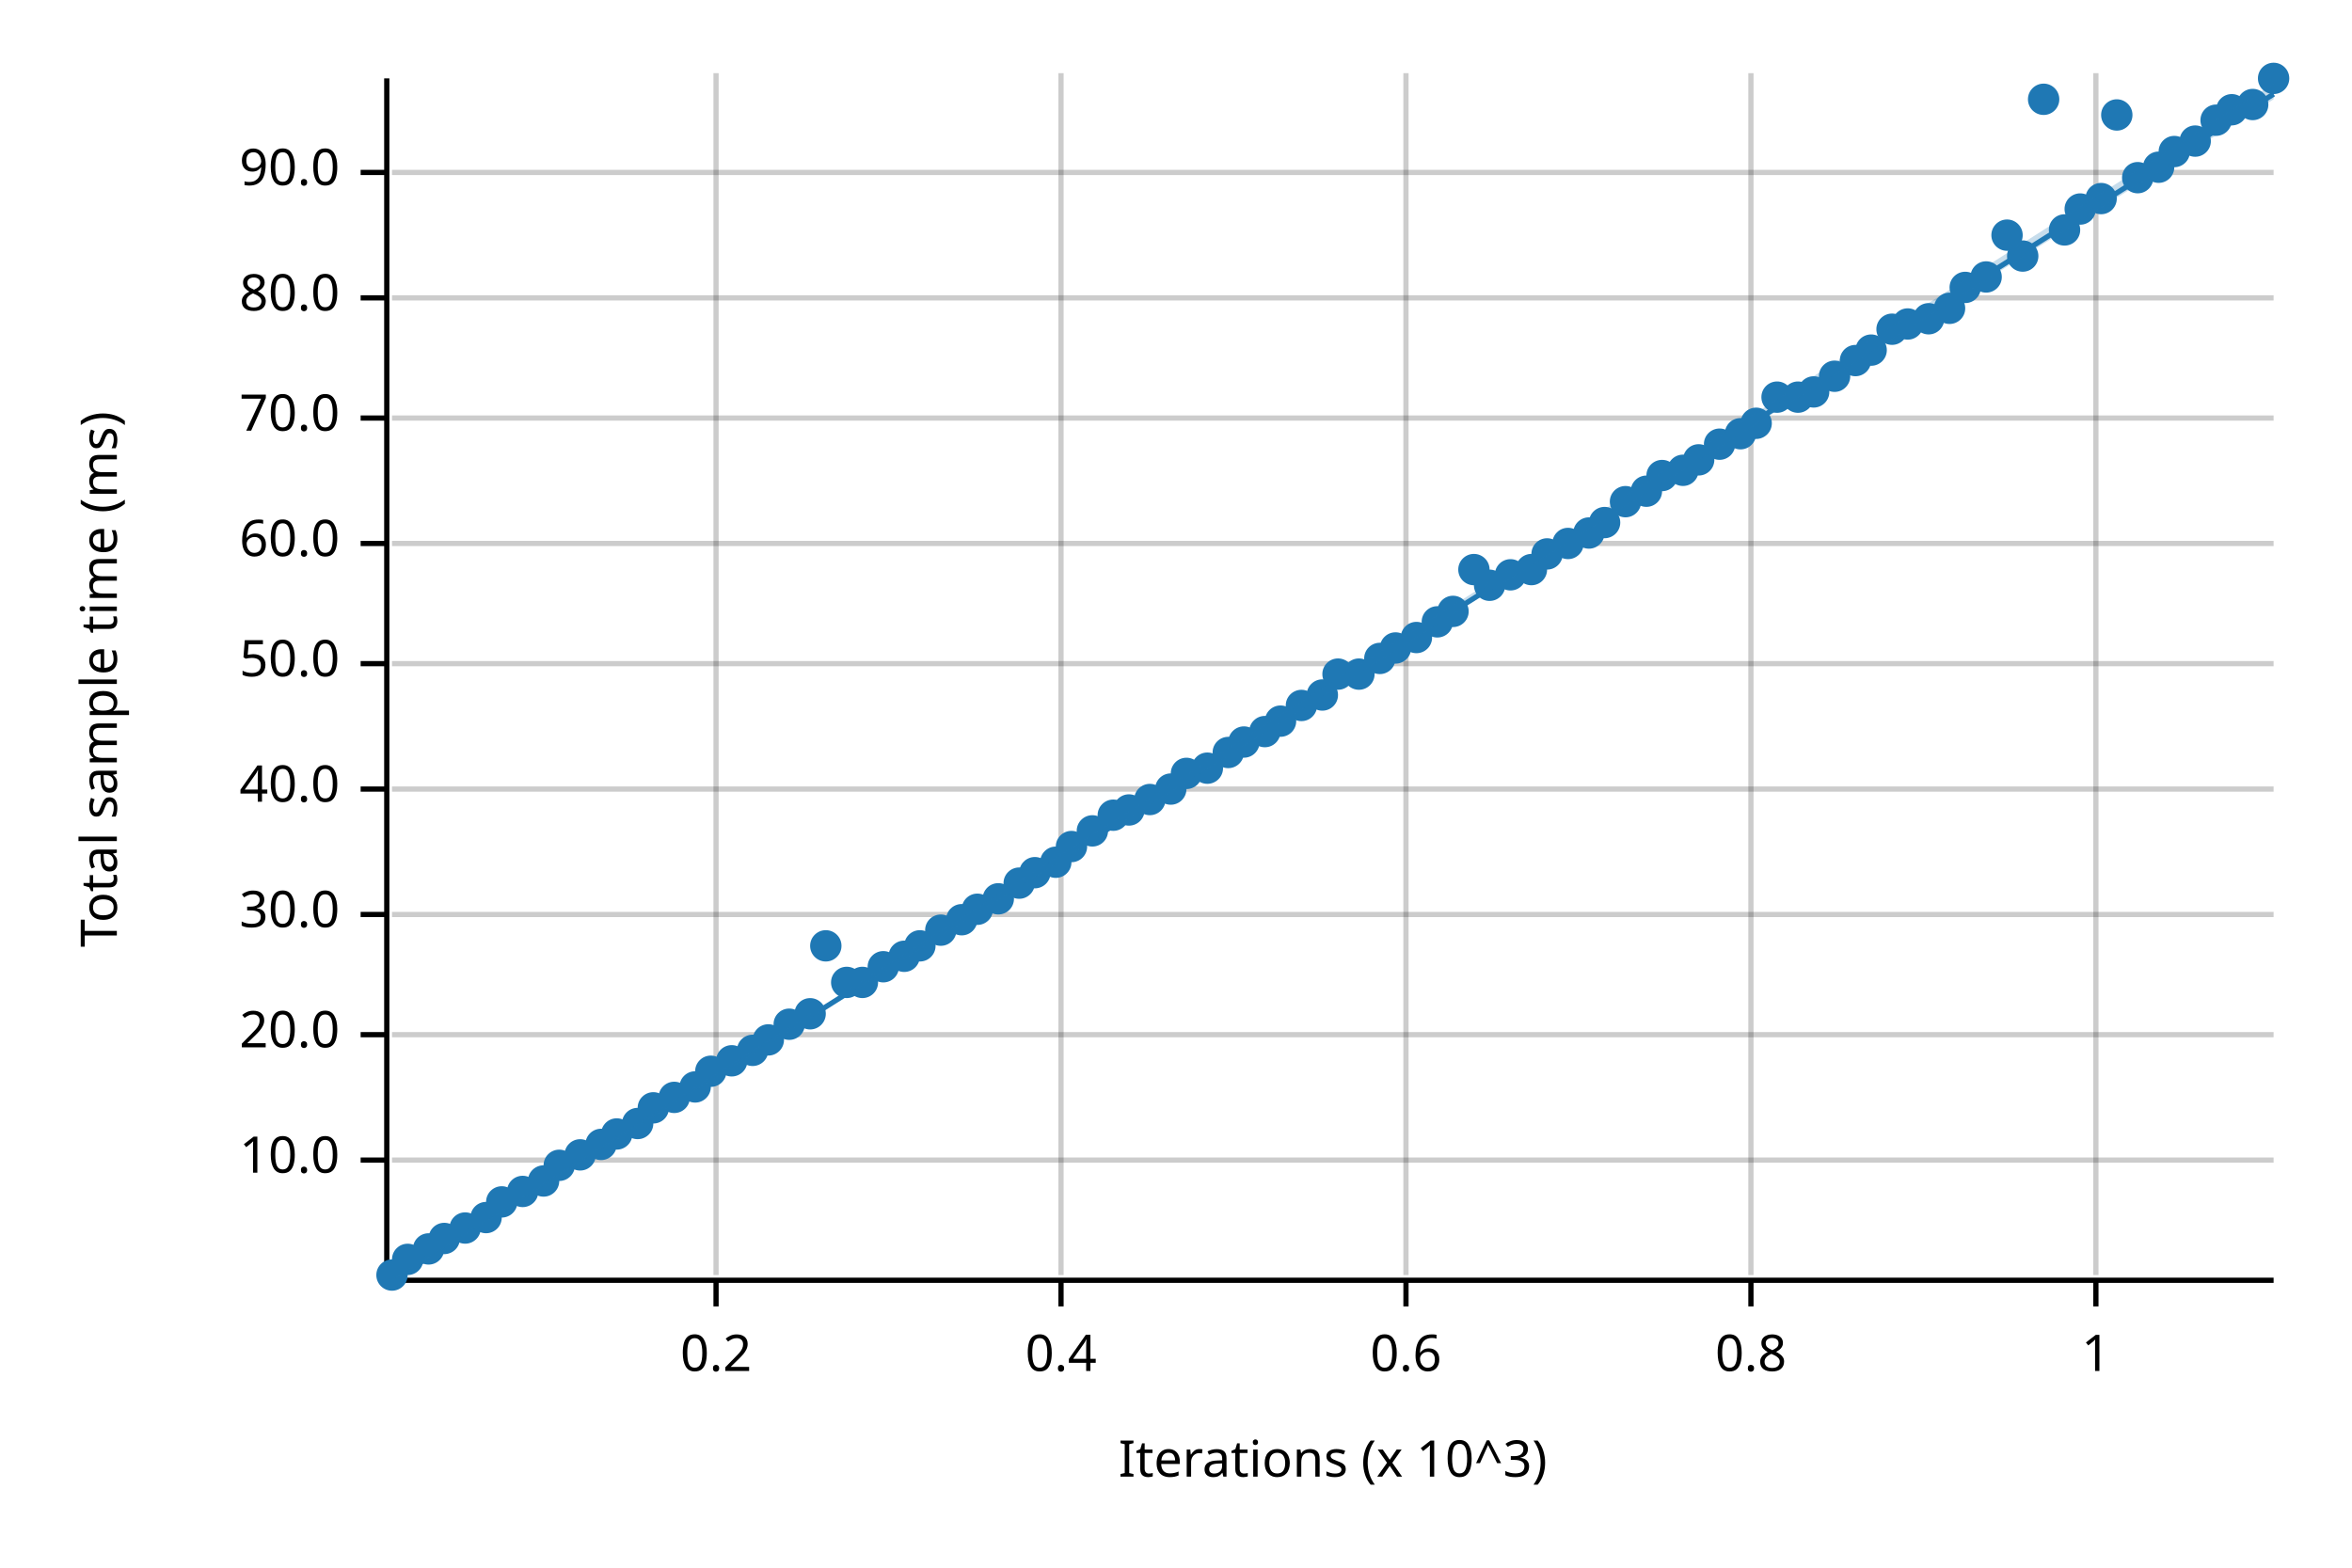
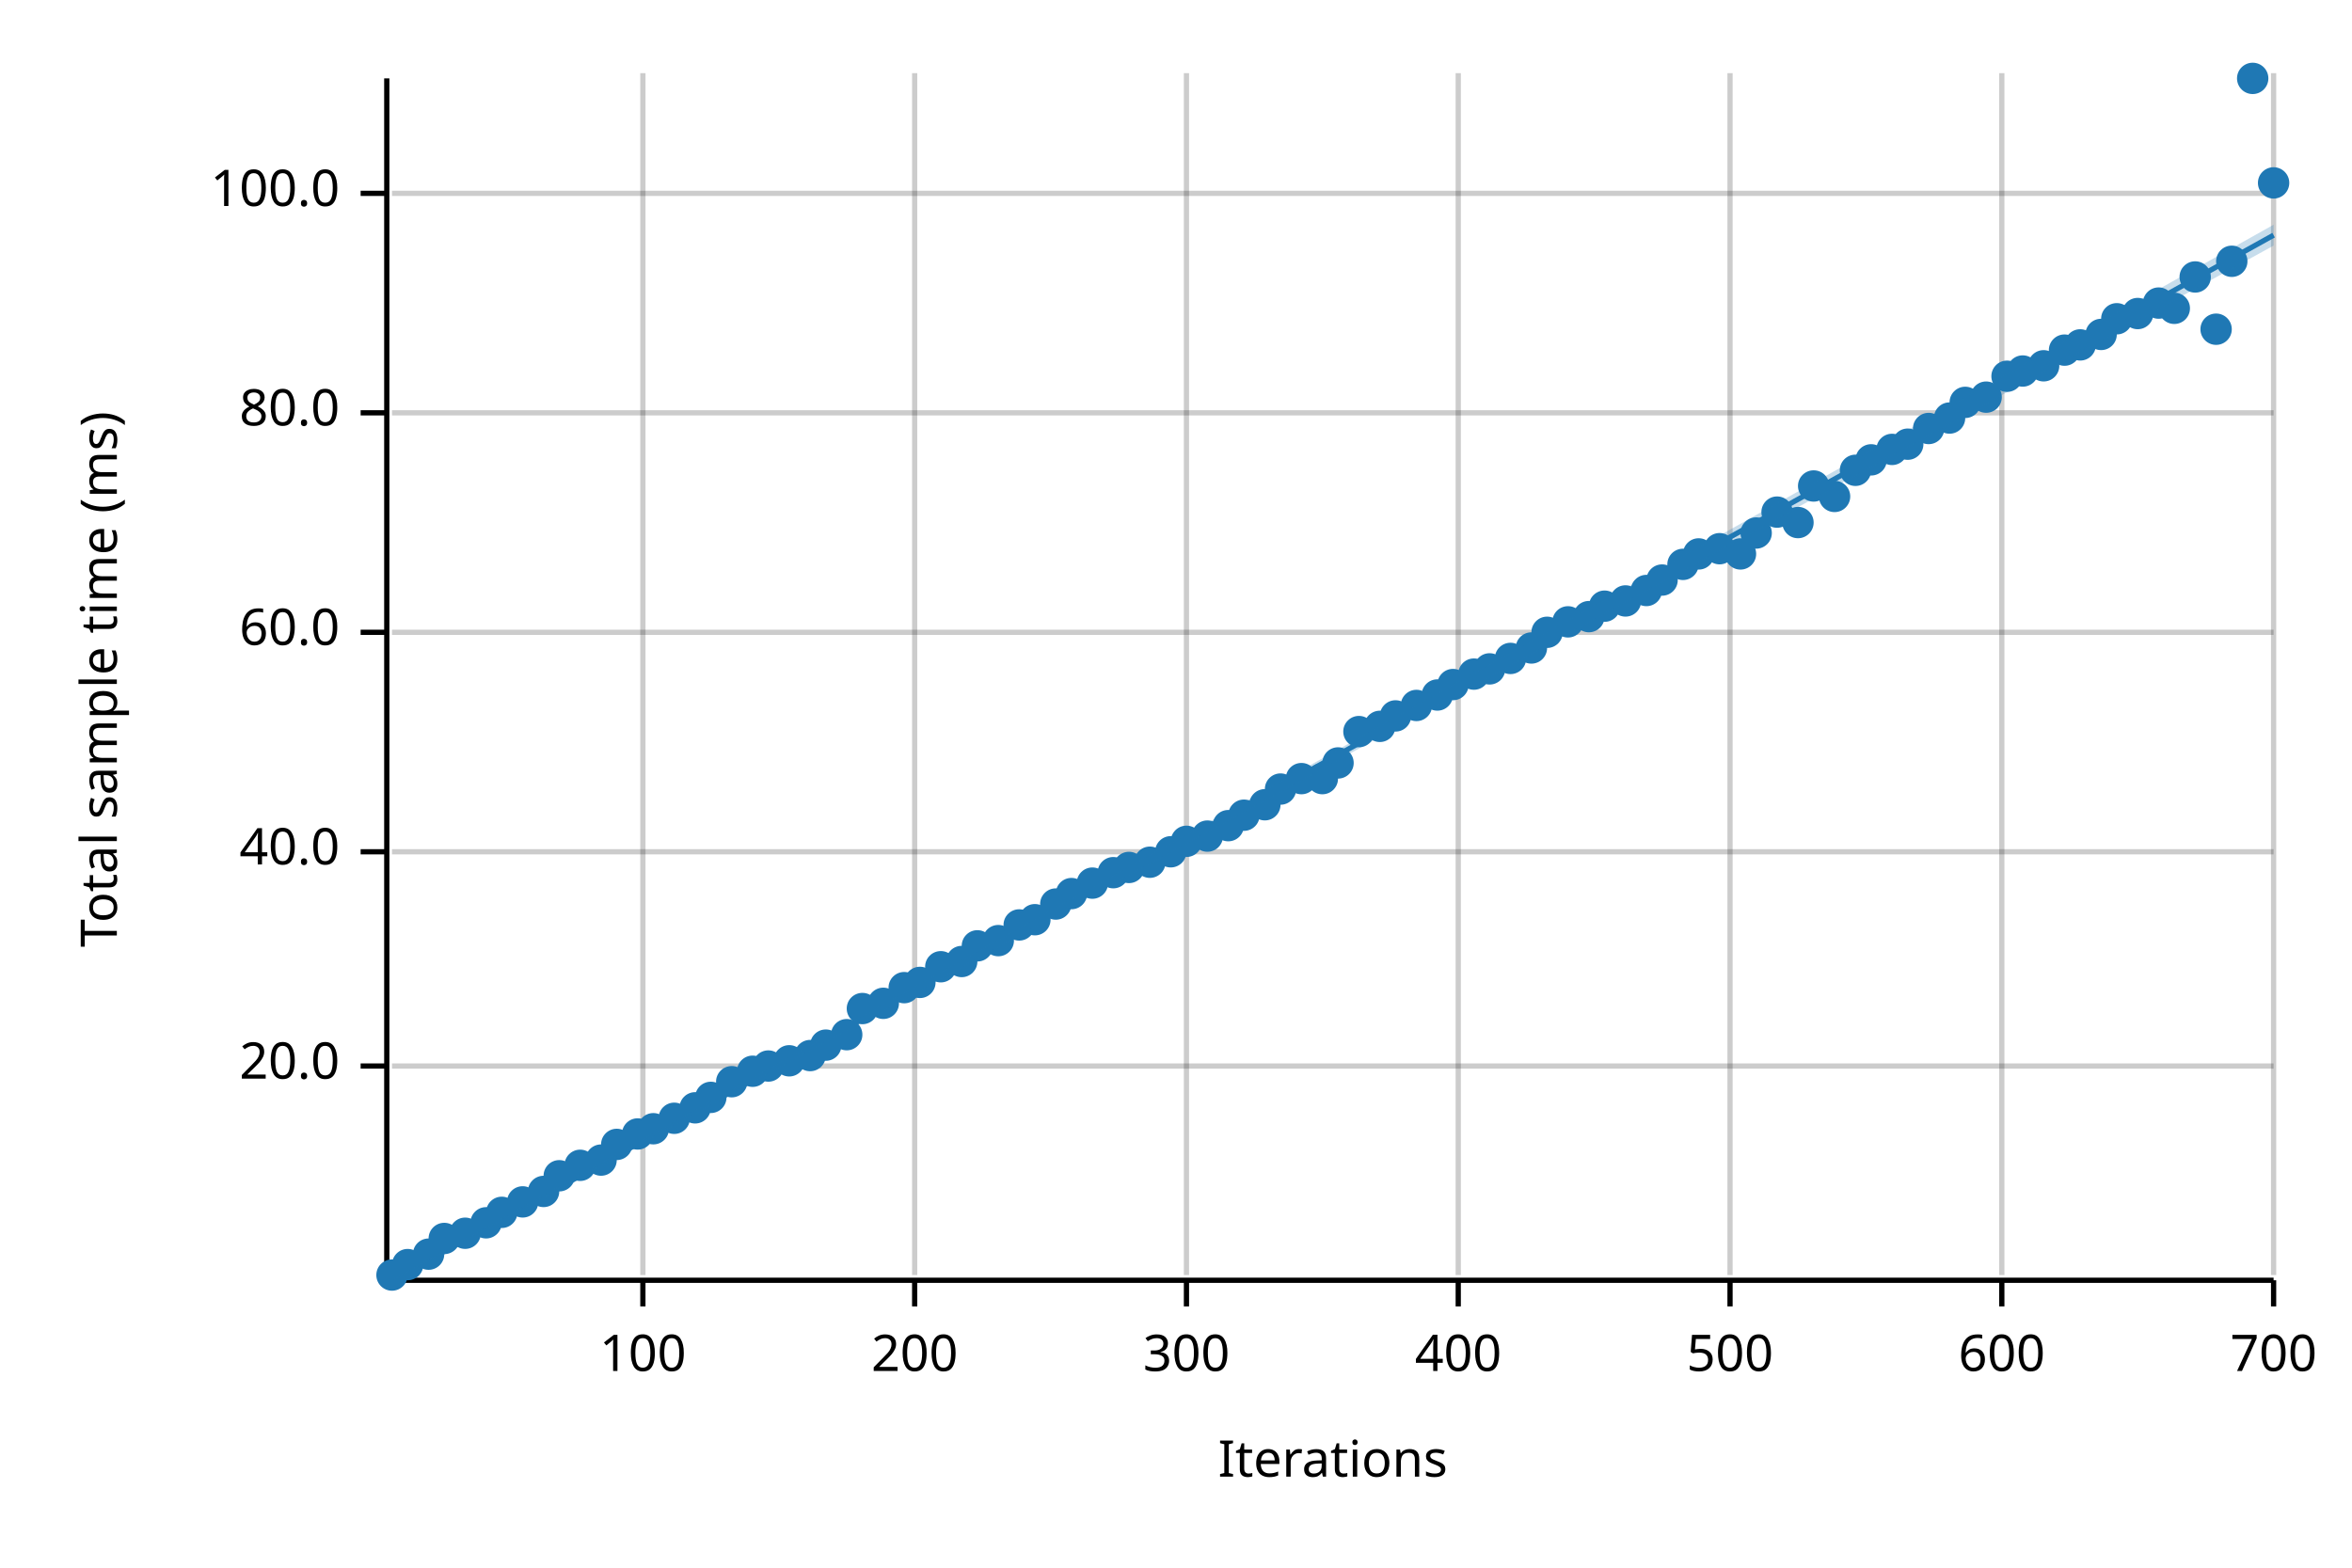
<svg xmlns="http://www.w3.org/2000/svg" width="450" height="300" viewBox="0 0 450 300">
  <text x="15" y="130" dy="0.76em" text-anchor="middle" font-family="sans-serif" font-size="9.677" opacity="1" fill="#000000" transform="rotate(270, 15, 130)">
Total sample time (ms)
</text>
  <text x="255" y="285" dy="-0.5ex" text-anchor="middle" font-family="sans-serif" font-size="9.677" opacity="1" fill="#000000">
- Iterations (x 10^3)
+ Iterations
</text>
-   <line opacity="0.2" stroke="#000000" stroke-width="1" x1="137" y1="244" x2="137" y2="14" />
-   <line opacity="0.2" stroke="#000000" stroke-width="1" x1="203" y1="244" x2="203" y2="14" />
-   <line opacity="0.2" stroke="#000000" stroke-width="1" x1="269" y1="244" x2="269" y2="14" />
-   <line opacity="0.2" stroke="#000000" stroke-width="1" x1="335" y1="244" x2="335" y2="14" />
-   <line opacity="0.2" stroke="#000000" stroke-width="1" x1="401" y1="244" x2="401" y2="14" />
-   <line opacity="0.2" stroke="#000000" stroke-width="1" x1="75" y1="222" x2="435" y2="222" />
-   <line opacity="0.2" stroke="#000000" stroke-width="1" x1="75" y1="198" x2="435" y2="198" />
-   <line opacity="0.2" stroke="#000000" stroke-width="1" x1="75" y1="175" x2="435" y2="175" />
-   <line opacity="0.2" stroke="#000000" stroke-width="1" x1="75" y1="151" x2="435" y2="151" />
-   <line opacity="0.2" stroke="#000000" stroke-width="1" x1="75" y1="127" x2="435" y2="127" />
-   <line opacity="0.2" stroke="#000000" stroke-width="1" x1="75" y1="104" x2="435" y2="104" />
-   <line opacity="0.2" stroke="#000000" stroke-width="1" x1="75" y1="80" x2="435" y2="80" />
-   <line opacity="0.2" stroke="#000000" stroke-width="1" x1="75" y1="57" x2="435" y2="57" />
-   <line opacity="0.2" stroke="#000000" stroke-width="1" x1="75" y1="33" x2="435" y2="33" />
+   <line opacity="0.2" stroke="#000000" stroke-width="1" x1="123" y1="244" x2="123" y2="14" />
+   <line opacity="0.2" stroke="#000000" stroke-width="1" x1="175" y1="244" x2="175" y2="14" />
+   <line opacity="0.2" stroke="#000000" stroke-width="1" x1="227" y1="244" x2="227" y2="14" />
+   <line opacity="0.2" stroke="#000000" stroke-width="1" x1="279" y1="244" x2="279" y2="14" />
+   <line opacity="0.2" stroke="#000000" stroke-width="1" x1="331" y1="244" x2="331" y2="14" />
+   <line opacity="0.2" stroke="#000000" stroke-width="1" x1="383" y1="244" x2="383" y2="14" />
+   <line opacity="0.2" stroke="#000000" stroke-width="1" x1="435" y1="244" x2="435" y2="14" />
+   <line opacity="0.2" stroke="#000000" stroke-width="1" x1="75" y1="204" x2="435" y2="204" />
+   <line opacity="0.2" stroke="#000000" stroke-width="1" x1="75" y1="163" x2="435" y2="163" />
+   <line opacity="0.2" stroke="#000000" stroke-width="1" x1="75" y1="121" x2="435" y2="121" />
+   <line opacity="0.2" stroke="#000000" stroke-width="1" x1="75" y1="79" x2="435" y2="79" />
+   <line opacity="0.2" stroke="#000000" stroke-width="1" x1="75" y1="37" x2="435" y2="37" />
  <polyline fill="none" opacity="1" stroke="#000000" stroke-width="1" points="74,15 74,245 " />
-   <text x="65" y="222" dy="0.5ex" text-anchor="end" font-family="sans-serif" font-size="9.677" opacity="1" fill="#000000">
- 10.0
- </text>
-   <polyline fill="none" opacity="1" stroke="#000000" stroke-width="1" points="69,222 74,222 " />
-   <text x="65" y="198" dy="0.5ex" text-anchor="end" font-family="sans-serif" font-size="9.677" opacity="1" fill="#000000">
+   <text x="65" y="204" dy="0.5ex" text-anchor="end" font-family="sans-serif" font-size="9.677" opacity="1" fill="#000000">
20.0
</text>
-   <polyline fill="none" opacity="1" stroke="#000000" stroke-width="1" points="69,198 74,198 " />
-   <text x="65" y="175" dy="0.5ex" text-anchor="end" font-family="sans-serif" font-size="9.677" opacity="1" fill="#000000">
- 30.0
- </text>
-   <polyline fill="none" opacity="1" stroke="#000000" stroke-width="1" points="69,175 74,175 " />
-   <text x="65" y="151" dy="0.5ex" text-anchor="end" font-family="sans-serif" font-size="9.677" opacity="1" fill="#000000">
+   <polyline fill="none" opacity="1" stroke="#000000" stroke-width="1" points="69,204 74,204 " />
+   <text x="65" y="163" dy="0.5ex" text-anchor="end" font-family="sans-serif" font-size="9.677" opacity="1" fill="#000000">
40.0
</text>
-   <polyline fill="none" opacity="1" stroke="#000000" stroke-width="1" points="69,151 74,151 " />
-   <text x="65" y="127" dy="0.5ex" text-anchor="end" font-family="sans-serif" font-size="9.677" opacity="1" fill="#000000">
- 50.0
- </text>
-   <polyline fill="none" opacity="1" stroke="#000000" stroke-width="1" points="69,127 74,127 " />
-   <text x="65" y="104" dy="0.5ex" text-anchor="end" font-family="sans-serif" font-size="9.677" opacity="1" fill="#000000">
+   <polyline fill="none" opacity="1" stroke="#000000" stroke-width="1" points="69,163 74,163 " />
+   <text x="65" y="121" dy="0.5ex" text-anchor="end" font-family="sans-serif" font-size="9.677" opacity="1" fill="#000000">
60.0
</text>
-   <polyline fill="none" opacity="1" stroke="#000000" stroke-width="1" points="69,104 74,104 " />
-   <text x="65" y="80" dy="0.5ex" text-anchor="end" font-family="sans-serif" font-size="9.677" opacity="1" fill="#000000">
- 70.0
- </text>
-   <polyline fill="none" opacity="1" stroke="#000000" stroke-width="1" points="69,80 74,80 " />
-   <text x="65" y="57" dy="0.5ex" text-anchor="end" font-family="sans-serif" font-size="9.677" opacity="1" fill="#000000">
+   <polyline fill="none" opacity="1" stroke="#000000" stroke-width="1" points="69,121 74,121 " />
+   <text x="65" y="79" dy="0.5ex" text-anchor="end" font-family="sans-serif" font-size="9.677" opacity="1" fill="#000000">
80.0
</text>
-   <polyline fill="none" opacity="1" stroke="#000000" stroke-width="1" points="69,57 74,57 " />
-   <text x="65" y="33" dy="0.5ex" text-anchor="end" font-family="sans-serif" font-size="9.677" opacity="1" fill="#000000">
- 90.0
+   <polyline fill="none" opacity="1" stroke="#000000" stroke-width="1" points="69,79 74,79 " />
+   <text x="65" y="37" dy="0.5ex" text-anchor="end" font-family="sans-serif" font-size="9.677" opacity="1" fill="#000000">
+ 100.0
</text>
-   <polyline fill="none" opacity="1" stroke="#000000" stroke-width="1" points="69,33 74,33 " />
+   <polyline fill="none" opacity="1" stroke="#000000" stroke-width="1" points="69,37 74,37 " />
  <polyline fill="none" opacity="1" stroke="#000000" stroke-width="1" points="75,245 435,245 " />
-   <text x="137" y="255" dy="0.76em" text-anchor="middle" font-family="sans-serif" font-size="9.677" opacity="1" fill="#000000">
- 0.2
+   <text x="123" y="255" dy="0.76em" text-anchor="middle" font-family="sans-serif" font-size="9.677" opacity="1" fill="#000000">
+ 100
</text>
-   <polyline fill="none" opacity="1" stroke="#000000" stroke-width="1" points="137,245 137,250 " />
-   <text x="203" y="255" dy="0.76em" text-anchor="middle" font-family="sans-serif" font-size="9.677" opacity="1" fill="#000000">
- 0.4
+   <polyline fill="none" opacity="1" stroke="#000000" stroke-width="1" points="123,245 123,250 " />
+   <text x="175" y="255" dy="0.76em" text-anchor="middle" font-family="sans-serif" font-size="9.677" opacity="1" fill="#000000">
+ 200
</text>
-   <polyline fill="none" opacity="1" stroke="#000000" stroke-width="1" points="203,245 203,250 " />
-   <text x="269" y="255" dy="0.76em" text-anchor="middle" font-family="sans-serif" font-size="9.677" opacity="1" fill="#000000">
- 0.6
+   <polyline fill="none" opacity="1" stroke="#000000" stroke-width="1" points="175,245 175,250 " />
+   <text x="227" y="255" dy="0.76em" text-anchor="middle" font-family="sans-serif" font-size="9.677" opacity="1" fill="#000000">
+ 300
</text>
-   <polyline fill="none" opacity="1" stroke="#000000" stroke-width="1" points="269,245 269,250 " />
-   <text x="335" y="255" dy="0.76em" text-anchor="middle" font-family="sans-serif" font-size="9.677" opacity="1" fill="#000000">
- 0.8
+   <polyline fill="none" opacity="1" stroke="#000000" stroke-width="1" points="227,245 227,250 " />
+   <text x="279" y="255" dy="0.76em" text-anchor="middle" font-family="sans-serif" font-size="9.677" opacity="1" fill="#000000">
+ 400
</text>
-   <polyline fill="none" opacity="1" stroke="#000000" stroke-width="1" points="335,245 335,250 " />
-   <text x="401" y="255" dy="0.76em" text-anchor="middle" font-family="sans-serif" font-size="9.677" opacity="1" fill="#000000">
- 1
+   <polyline fill="none" opacity="1" stroke="#000000" stroke-width="1" points="279,245 279,250 " />
+   <text x="331" y="255" dy="0.76em" text-anchor="middle" font-family="sans-serif" font-size="9.677" opacity="1" fill="#000000">
+ 500
</text>
-   <polyline fill="none" opacity="1" stroke="#000000" stroke-width="1" points="401,245 401,250 " />
-   <circle cx="75" cy="244" r="3" opacity="1" fill="#1F78B4" stroke="none" />
-   <circle cx="78" cy="241" r="3" opacity="1" fill="#1F78B4" stroke="none" />
-   <circle cx="82" cy="239" r="3" opacity="1" fill="#1F78B4" stroke="none" />
-   <circle cx="85" cy="237" r="3" opacity="1" fill="#1F78B4" stroke="none" />
-   <circle cx="89" cy="235" r="3" opacity="1" fill="#1F78B4" stroke="none" />
-   <circle cx="93" cy="233" r="3" opacity="1" fill="#1F78B4" stroke="none" />
-   <circle cx="96" cy="230" r="3" opacity="1" fill="#1F78B4" stroke="none" />
-   <circle cx="100" cy="228" r="3" opacity="1" fill="#1F78B4" stroke="none" />
-   <circle cx="104" cy="226" r="3" opacity="1" fill="#1F78B4" stroke="none" />
-   <circle cx="107" cy="223" r="3" opacity="1" fill="#1F78B4" stroke="none" />
-   <circle cx="111" cy="221" r="3" opacity="1" fill="#1F78B4" stroke="none" />
-   <circle cx="115" cy="219" r="3" opacity="1" fill="#1F78B4" stroke="none" />
-   <circle cx="118" cy="217" r="3" opacity="1" fill="#1F78B4" stroke="none" />
-   <circle cx="122" cy="215" r="3" opacity="1" fill="#1F78B4" stroke="none" />
-   <circle cx="125" cy="212" r="3" opacity="1" fill="#1F78B4" stroke="none" />
-   <circle cx="129" cy="210" r="3" opacity="1" fill="#1F78B4" stroke="none" />
-   <circle cx="133" cy="208" r="3" opacity="1" fill="#1F78B4" stroke="none" />
-   <circle cx="136" cy="205" r="3" opacity="1" fill="#1F78B4" stroke="none" />
-   <circle cx="140" cy="203" r="3" opacity="1" fill="#1F78B4" stroke="none" />
-   <circle cx="144" cy="201" r="3" opacity="1" fill="#1F78B4" stroke="none" />
-   <circle cx="147" cy="199" r="3" opacity="1" fill="#1F78B4" stroke="none" />
-   <circle cx="151" cy="196" r="3" opacity="1" fill="#1F78B4" stroke="none" />
-   <circle cx="155" cy="194" r="3" opacity="1" fill="#1F78B4" stroke="none" />
-   <circle cx="158" cy="181" r="3" opacity="1" fill="#1F78B4" stroke="none" />
-   <circle cx="162" cy="188" r="3" opacity="1" fill="#1F78B4" stroke="none" />
-   <circle cx="165" cy="188" r="3" opacity="1" fill="#1F78B4" stroke="none" />
-   <circle cx="169" cy="185" r="3" opacity="1" fill="#1F78B4" stroke="none" />
-   <circle cx="173" cy="183" r="3" opacity="1" fill="#1F78B4" stroke="none" />
-   <circle cx="176" cy="181" r="3" opacity="1" fill="#1F78B4" stroke="none" />
-   <circle cx="180" cy="178" r="3" opacity="1" fill="#1F78B4" stroke="none" />
-   <circle cx="184" cy="176" r="3" opacity="1" fill="#1F78B4" stroke="none" />
-   <circle cx="187" cy="174" r="3" opacity="1" fill="#1F78B4" stroke="none" />
-   <circle cx="191" cy="172" r="3" opacity="1" fill="#1F78B4" stroke="none" />
-   <circle cx="195" cy="169" r="3" opacity="1" fill="#1F78B4" stroke="none" />
-   <circle cx="198" cy="167" r="3" opacity="1" fill="#1F78B4" stroke="none" />
-   <circle cx="202" cy="165" r="3" opacity="1" fill="#1F78B4" stroke="none" />
-   <circle cx="205" cy="162" r="3" opacity="1" fill="#1F78B4" stroke="none" />
-   <circle cx="209" cy="159" r="3" opacity="1" fill="#1F78B4" stroke="none" />
-   <circle cx="213" cy="156" r="3" opacity="1" fill="#1F78B4" stroke="none" />
-   <circle cx="216" cy="155" r="3" opacity="1" fill="#1F78B4" stroke="none" />
-   <circle cx="220" cy="153" r="3" opacity="1" fill="#1F78B4" stroke="none" />
-   <circle cx="224" cy="151" r="3" opacity="1" fill="#1F78B4" stroke="none" />
-   <circle cx="227" cy="148" r="3" opacity="1" fill="#1F78B4" stroke="none" />
-   <circle cx="231" cy="147" r="3" opacity="1" fill="#1F78B4" stroke="none" />
-   <circle cx="235" cy="144" r="3" opacity="1" fill="#1F78B4" stroke="none" />
-   <circle cx="238" cy="142" r="3" opacity="1" fill="#1F78B4" stroke="none" />
-   <circle cx="242" cy="140" r="3" opacity="1" fill="#1F78B4" stroke="none" />
-   <circle cx="245" cy="138" r="3" opacity="1" fill="#1F78B4" stroke="none" />
-   <circle cx="249" cy="135" r="3" opacity="1" fill="#1F78B4" stroke="none" />
-   <circle cx="253" cy="133" r="3" opacity="1" fill="#1F78B4" stroke="none" />
-   <circle cx="256" cy="129" r="3" opacity="1" fill="#1F78B4" stroke="none" />
-   <circle cx="260" cy="129" r="3" opacity="1" fill="#1F78B4" stroke="none" />
-   <circle cx="264" cy="126" r="3" opacity="1" fill="#1F78B4" stroke="none" />
-   <circle cx="267" cy="124" r="3" opacity="1" fill="#1F78B4" stroke="none" />
-   <circle cx="271" cy="122" r="3" opacity="1" fill="#1F78B4" stroke="none" />
-   <circle cx="275" cy="119" r="3" opacity="1" fill="#1F78B4" stroke="none" />
-   <circle cx="278" cy="117" r="3" opacity="1" fill="#1F78B4" stroke="none" />
-   <circle cx="282" cy="109" r="3" opacity="1" fill="#1F78B4" stroke="none" />
-   <circle cx="285" cy="112" r="3" opacity="1" fill="#1F78B4" stroke="none" />
-   <circle cx="289" cy="110" r="3" opacity="1" fill="#1F78B4" stroke="none" />
-   <circle cx="293" cy="109" r="3" opacity="1" fill="#1F78B4" stroke="none" />
-   <circle cx="296" cy="106" r="3" opacity="1" fill="#1F78B4" stroke="none" />
-   <circle cx="300" cy="104" r="3" opacity="1" fill="#1F78B4" stroke="none" />
-   <circle cx="304" cy="102" r="3" opacity="1" fill="#1F78B4" stroke="none" />
-   <circle cx="307" cy="100" r="3" opacity="1" fill="#1F78B4" stroke="none" />
-   <circle cx="311" cy="96" r="3" opacity="1" fill="#1F78B4" stroke="none" />
-   <circle cx="315" cy="94" r="3" opacity="1" fill="#1F78B4" stroke="none" />
-   <circle cx="318" cy="91" r="3" opacity="1" fill="#1F78B4" stroke="none" />
-   <circle cx="322" cy="90" r="3" opacity="1" fill="#1F78B4" stroke="none" />
-   <circle cx="325" cy="88" r="3" opacity="1" fill="#1F78B4" stroke="none" />
-   <circle cx="329" cy="85" r="3" opacity="1" fill="#1F78B4" stroke="none" />
-   <circle cx="333" cy="83" r="3" opacity="1" fill="#1F78B4" stroke="none" />
-   <circle cx="336" cy="81" r="3" opacity="1" fill="#1F78B4" stroke="none" />
-   <circle cx="340" cy="76" r="3" opacity="1" fill="#1F78B4" stroke="none" />
-   <circle cx="344" cy="76" r="3" opacity="1" fill="#1F78B4" stroke="none" />
-   <circle cx="347" cy="75" r="3" opacity="1" fill="#1F78B4" stroke="none" />
-   <circle cx="351" cy="72" r="3" opacity="1" fill="#1F78B4" stroke="none" />
-   <circle cx="355" cy="69" r="3" opacity="1" fill="#1F78B4" stroke="none" />
-   <circle cx="358" cy="67" r="3" opacity="1" fill="#1F78B4" stroke="none" />
-   <circle cx="362" cy="63" r="3" opacity="1" fill="#1F78B4" stroke="none" />
-   <circle cx="365" cy="62" r="3" opacity="1" fill="#1F78B4" stroke="none" />
-   <circle cx="369" cy="61" r="3" opacity="1" fill="#1F78B4" stroke="none" />
-   <circle cx="373" cy="59" r="3" opacity="1" fill="#1F78B4" stroke="none" />
-   <circle cx="376" cy="55" r="3" opacity="1" fill="#1F78B4" stroke="none" />
-   <circle cx="380" cy="53" r="3" opacity="1" fill="#1F78B4" stroke="none" />
-   <circle cx="384" cy="45" r="3" opacity="1" fill="#1F78B4" stroke="none" />
-   <circle cx="387" cy="49" r="3" opacity="1" fill="#1F78B4" stroke="none" />
-   <circle cx="391" cy="19" r="3" opacity="1" fill="#1F78B4" stroke="none" />
-   <circle cx="395" cy="44" r="3" opacity="1" fill="#1F78B4" stroke="none" />
-   <circle cx="398" cy="40" r="3" opacity="1" fill="#1F78B4" stroke="none" />
-   <circle cx="402" cy="38" r="3" opacity="1" fill="#1F78B4" stroke="none" />
-   <circle cx="405" cy="22" r="3" opacity="1" fill="#1F78B4" stroke="none" />
-   <circle cx="409" cy="34" r="3" opacity="1" fill="#1F78B4" stroke="none" />
-   <circle cx="413" cy="32" r="3" opacity="1" fill="#1F78B4" stroke="none" />
-   <circle cx="416" cy="29" r="3" opacity="1" fill="#1F78B4" stroke="none" />
-   <circle cx="420" cy="27" r="3" opacity="1" fill="#1F78B4" stroke="none" />
-   <circle cx="424" cy="23" r="3" opacity="1" fill="#1F78B4" stroke="none" />
-   <circle cx="427" cy="21" r="3" opacity="1" fill="#1F78B4" stroke="none" />
-   <circle cx="431" cy="20" r="3" opacity="1" fill="#1F78B4" stroke="none" />
-   <circle cx="435" cy="15" r="3" opacity="1" fill="#1F78B4" stroke="none" />
-   <polyline fill="none" opacity="1" stroke="#1F78B4" stroke-width="1" points="75,245 435,18 " />
-   <polygon opacity="0.25" fill="#1F78B4" points="75,245 435,19 435,16 " />
+   <polyline fill="none" opacity="1" stroke="#000000" stroke-width="1" points="331,245 331,250 " />
+   <text x="383" y="255" dy="0.76em" text-anchor="middle" font-family="sans-serif" font-size="9.677" opacity="1" fill="#000000">
+ 600
+ </text>
+   <polyline fill="none" opacity="1" stroke="#000000" stroke-width="1" points="383,245 383,250 " />
+   <text x="435" y="255" dy="0.76em" text-anchor="middle" font-family="sans-serif" font-size="9.677" opacity="1" fill="#000000">
+ 700
+ </text>
+   <polyline fill="none" opacity="1" stroke="#000000" stroke-width="1" points="435,245 435,250 " />
+   <circle cx="75" cy="244" r="3" opacity="1" fill="#1F78B4" stroke="none" stroke-width="1" />
+   <circle cx="78" cy="242" r="3" opacity="1" fill="#1F78B4" stroke="none" stroke-width="1" />
+   <circle cx="82" cy="240" r="3" opacity="1" fill="#1F78B4" stroke="none" stroke-width="1" />
+   <circle cx="85" cy="237" r="3" opacity="1" fill="#1F78B4" stroke="none" stroke-width="1" />
+   <circle cx="89" cy="236" r="3" opacity="1" fill="#1F78B4" stroke="none" stroke-width="1" />
+   <circle cx="93" cy="234" r="3" opacity="1" fill="#1F78B4" stroke="none" stroke-width="1" />
+   <circle cx="96" cy="232" r="3" opacity="1" fill="#1F78B4" stroke="none" stroke-width="1" />
+   <circle cx="100" cy="230" r="3" opacity="1" fill="#1F78B4" stroke="none" stroke-width="1" />
+   <circle cx="104" cy="228" r="3" opacity="1" fill="#1F78B4" stroke="none" stroke-width="1" />
+   <circle cx="107" cy="225" r="3" opacity="1" fill="#1F78B4" stroke="none" stroke-width="1" />
+   <circle cx="111" cy="223" r="3" opacity="1" fill="#1F78B4" stroke="none" stroke-width="1" />
+   <circle cx="115" cy="222" r="3" opacity="1" fill="#1F78B4" stroke="none" stroke-width="1" />
+   <circle cx="118" cy="219" r="3" opacity="1" fill="#1F78B4" stroke="none" stroke-width="1" />
+   <circle cx="122" cy="217" r="3" opacity="1" fill="#1F78B4" stroke="none" stroke-width="1" />
+   <circle cx="125" cy="216" r="3" opacity="1" fill="#1F78B4" stroke="none" stroke-width="1" />
+   <circle cx="129" cy="214" r="3" opacity="1" fill="#1F78B4" stroke="none" stroke-width="1" />
+   <circle cx="133" cy="212" r="3" opacity="1" fill="#1F78B4" stroke="none" stroke-width="1" />
+   <circle cx="136" cy="210" r="3" opacity="1" fill="#1F78B4" stroke="none" stroke-width="1" />
+   <circle cx="140" cy="207" r="3" opacity="1" fill="#1F78B4" stroke="none" stroke-width="1" />
+   <circle cx="144" cy="205" r="3" opacity="1" fill="#1F78B4" stroke="none" stroke-width="1" />
+   <circle cx="147" cy="204" r="3" opacity="1" fill="#1F78B4" stroke="none" stroke-width="1" />
+   <circle cx="151" cy="203" r="3" opacity="1" fill="#1F78B4" stroke="none" stroke-width="1" />
+   <circle cx="155" cy="202" r="3" opacity="1" fill="#1F78B4" stroke="none" stroke-width="1" />
+   <circle cx="158" cy="200" r="3" opacity="1" fill="#1F78B4" stroke="none" stroke-width="1" />
+   <circle cx="162" cy="198" r="3" opacity="1" fill="#1F78B4" stroke="none" stroke-width="1" />
+   <circle cx="165" cy="193" r="3" opacity="1" fill="#1F78B4" stroke="none" stroke-width="1" />
+   <circle cx="169" cy="192" r="3" opacity="1" fill="#1F78B4" stroke="none" stroke-width="1" />
+   <circle cx="173" cy="189" r="3" opacity="1" fill="#1F78B4" stroke="none" stroke-width="1" />
+   <circle cx="176" cy="188" r="3" opacity="1" fill="#1F78B4" stroke="none" stroke-width="1" />
+   <circle cx="180" cy="185" r="3" opacity="1" fill="#1F78B4" stroke="none" stroke-width="1" />
+   <circle cx="184" cy="184" r="3" opacity="1" fill="#1F78B4" stroke="none" stroke-width="1" />
+   <circle cx="187" cy="181" r="3" opacity="1" fill="#1F78B4" stroke="none" stroke-width="1" />
+   <circle cx="191" cy="180" r="3" opacity="1" fill="#1F78B4" stroke="none" stroke-width="1" />
+   <circle cx="195" cy="177" r="3" opacity="1" fill="#1F78B4" stroke="none" stroke-width="1" />
+   <circle cx="198" cy="176" r="3" opacity="1" fill="#1F78B4" stroke="none" stroke-width="1" />
+   <circle cx="202" cy="173" r="3" opacity="1" fill="#1F78B4" stroke="none" stroke-width="1" />
+   <circle cx="205" cy="171" r="3" opacity="1" fill="#1F78B4" stroke="none" stroke-width="1" />
+   <circle cx="209" cy="169" r="3" opacity="1" fill="#1F78B4" stroke="none" stroke-width="1" />
+   <circle cx="213" cy="167" r="3" opacity="1" fill="#1F78B4" stroke="none" stroke-width="1" />
+   <circle cx="216" cy="166" r="3" opacity="1" fill="#1F78B4" stroke="none" stroke-width="1" />
+   <circle cx="220" cy="165" r="3" opacity="1" fill="#1F78B4" stroke="none" stroke-width="1" />
+   <circle cx="224" cy="163" r="3" opacity="1" fill="#1F78B4" stroke="none" stroke-width="1" />
+   <circle cx="227" cy="161" r="3" opacity="1" fill="#1F78B4" stroke="none" stroke-width="1" />
+   <circle cx="231" cy="160" r="3" opacity="1" fill="#1F78B4" stroke="none" stroke-width="1" />
+   <circle cx="235" cy="158" r="3" opacity="1" fill="#1F78B4" stroke="none" stroke-width="1" />
+   <circle cx="238" cy="156" r="3" opacity="1" fill="#1F78B4" stroke="none" stroke-width="1" />
+   <circle cx="242" cy="154" r="3" opacity="1" fill="#1F78B4" stroke="none" stroke-width="1" />
+   <circle cx="245" cy="151" r="3" opacity="1" fill="#1F78B4" stroke="none" stroke-width="1" />
+   <circle cx="249" cy="149" r="3" opacity="1" fill="#1F78B4" stroke="none" stroke-width="1" />
+   <circle cx="253" cy="149" r="3" opacity="1" fill="#1F78B4" stroke="none" stroke-width="1" />
+   <circle cx="256" cy="146" r="3" opacity="1" fill="#1F78B4" stroke="none" stroke-width="1" />
+   <circle cx="260" cy="140" r="3" opacity="1" fill="#1F78B4" stroke="none" stroke-width="1" />
+   <circle cx="264" cy="139" r="3" opacity="1" fill="#1F78B4" stroke="none" stroke-width="1" />
+   <circle cx="267" cy="137" r="3" opacity="1" fill="#1F78B4" stroke="none" stroke-width="1" />
+   <circle cx="271" cy="135" r="3" opacity="1" fill="#1F78B4" stroke="none" stroke-width="1" />
+   <circle cx="275" cy="133" r="3" opacity="1" fill="#1F78B4" stroke="none" stroke-width="1" />
+   <circle cx="278" cy="131" r="3" opacity="1" fill="#1F78B4" stroke="none" stroke-width="1" />
+   <circle cx="282" cy="129" r="3" opacity="1" fill="#1F78B4" stroke="none" stroke-width="1" />
+   <circle cx="285" cy="128" r="3" opacity="1" fill="#1F78B4" stroke="none" stroke-width="1" />
+   <circle cx="289" cy="126" r="3" opacity="1" fill="#1F78B4" stroke="none" stroke-width="1" />
+   <circle cx="293" cy="124" r="3" opacity="1" fill="#1F78B4" stroke="none" stroke-width="1" />
+   <circle cx="296" cy="121" r="3" opacity="1" fill="#1F78B4" stroke="none" stroke-width="1" />
+   <circle cx="300" cy="119" r="3" opacity="1" fill="#1F78B4" stroke="none" stroke-width="1" />
+   <circle cx="304" cy="118" r="3" opacity="1" fill="#1F78B4" stroke="none" stroke-width="1" />
+   <circle cx="307" cy="116" r="3" opacity="1" fill="#1F78B4" stroke="none" stroke-width="1" />
+   <circle cx="311" cy="115" r="3" opacity="1" fill="#1F78B4" stroke="none" stroke-width="1" />
+   <circle cx="315" cy="113" r="3" opacity="1" fill="#1F78B4" stroke="none" stroke-width="1" />
+   <circle cx="318" cy="111" r="3" opacity="1" fill="#1F78B4" stroke="none" stroke-width="1" />
+   <circle cx="322" cy="108" r="3" opacity="1" fill="#1F78B4" stroke="none" stroke-width="1" />
+   <circle cx="325" cy="106" r="3" opacity="1" fill="#1F78B4" stroke="none" stroke-width="1" />
+   <circle cx="329" cy="105" r="3" opacity="1" fill="#1F78B4" stroke="none" stroke-width="1" />
+   <circle cx="333" cy="106" r="3" opacity="1" fill="#1F78B4" stroke="none" stroke-width="1" />
+   <circle cx="336" cy="102" r="3" opacity="1" fill="#1F78B4" stroke="none" stroke-width="1" />
+   <circle cx="340" cy="98" r="3" opacity="1" fill="#1F78B4" stroke="none" stroke-width="1" />
+   <circle cx="344" cy="100" r="3" opacity="1" fill="#1F78B4" stroke="none" stroke-width="1" />
+   <circle cx="347" cy="93" r="3" opacity="1" fill="#1F78B4" stroke="none" stroke-width="1" />
+   <circle cx="351" cy="95" r="3" opacity="1" fill="#1F78B4" stroke="none" stroke-width="1" />
+   <circle cx="355" cy="90" r="3" opacity="1" fill="#1F78B4" stroke="none" stroke-width="1" />
+   <circle cx="358" cy="88" r="3" opacity="1" fill="#1F78B4" stroke="none" stroke-width="1" />
+   <circle cx="362" cy="86" r="3" opacity="1" fill="#1F78B4" stroke="none" stroke-width="1" />
+   <circle cx="365" cy="85" r="3" opacity="1" fill="#1F78B4" stroke="none" stroke-width="1" />
+   <circle cx="369" cy="82" r="3" opacity="1" fill="#1F78B4" stroke="none" stroke-width="1" />
+   <circle cx="373" cy="80" r="3" opacity="1" fill="#1F78B4" stroke="none" stroke-width="1" />
+   <circle cx="376" cy="77" r="3" opacity="1" fill="#1F78B4" stroke="none" stroke-width="1" />
+   <circle cx="380" cy="76" r="3" opacity="1" fill="#1F78B4" stroke="none" stroke-width="1" />
+   <circle cx="384" cy="72" r="3" opacity="1" fill="#1F78B4" stroke="none" stroke-width="1" />
+   <circle cx="387" cy="71" r="3" opacity="1" fill="#1F78B4" stroke="none" stroke-width="1" />
+   <circle cx="391" cy="70" r="3" opacity="1" fill="#1F78B4" stroke="none" stroke-width="1" />
+   <circle cx="395" cy="67" r="3" opacity="1" fill="#1F78B4" stroke="none" stroke-width="1" />
+   <circle cx="398" cy="66" r="3" opacity="1" fill="#1F78B4" stroke="none" stroke-width="1" />
+   <circle cx="402" cy="64" r="3" opacity="1" fill="#1F78B4" stroke="none" stroke-width="1" />
+   <circle cx="405" cy="61" r="3" opacity="1" fill="#1F78B4" stroke="none" stroke-width="1" />
+   <circle cx="409" cy="60" r="3" opacity="1" fill="#1F78B4" stroke="none" stroke-width="1" />
+   <circle cx="413" cy="58" r="3" opacity="1" fill="#1F78B4" stroke="none" stroke-width="1" />
+   <circle cx="416" cy="59" r="3" opacity="1" fill="#1F78B4" stroke="none" stroke-width="1" />
+   <circle cx="420" cy="53" r="3" opacity="1" fill="#1F78B4" stroke="none" stroke-width="1" />
+   <circle cx="424" cy="63" r="3" opacity="1" fill="#1F78B4" stroke="none" stroke-width="1" />
+   <circle cx="427" cy="50" r="3" opacity="1" fill="#1F78B4" stroke="none" stroke-width="1" />
+   <circle cx="431" cy="15" r="3" opacity="1" fill="#1F78B4" stroke="none" stroke-width="1" />
+   <circle cx="435" cy="35" r="3" opacity="1" fill="#1F78B4" stroke="none" stroke-width="1" />
+   <polyline fill="none" opacity="1" stroke="#1F78B4" stroke-width="1" points="75,245 435,45 " />
+   <polygon opacity="0.25" fill="#1F78B4" points="75,245 435,47 435,43 " />
</svg>
